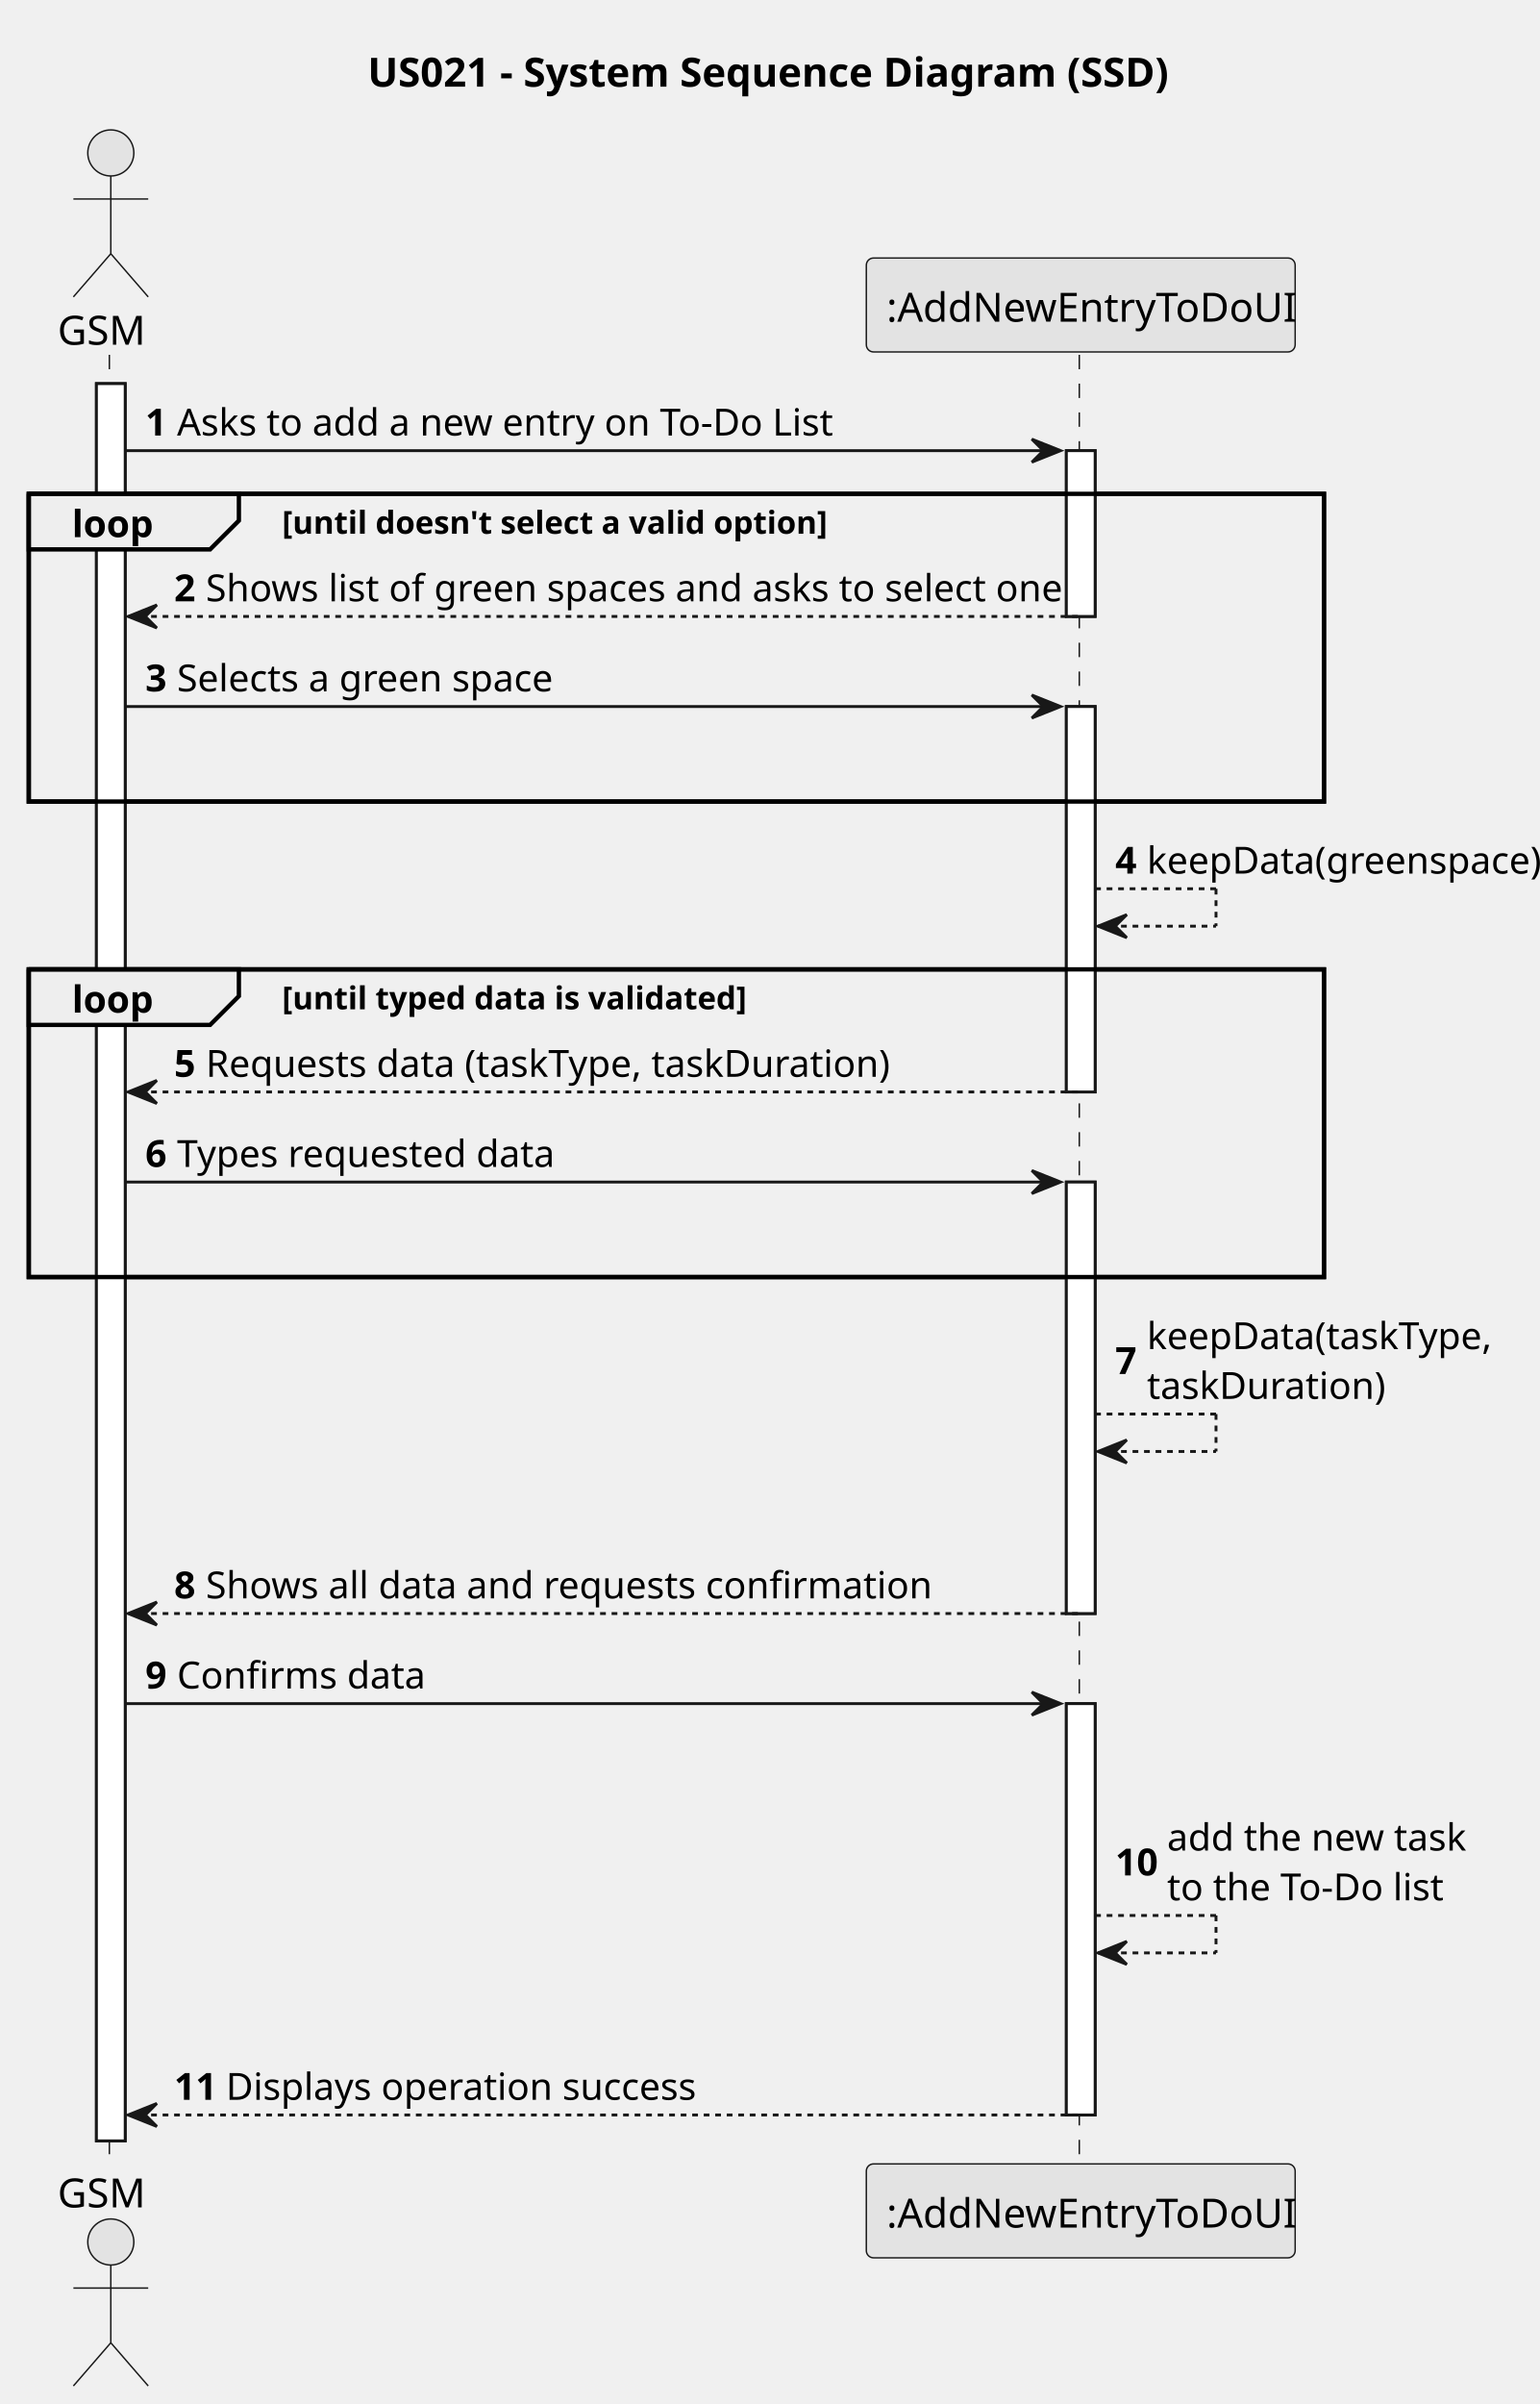
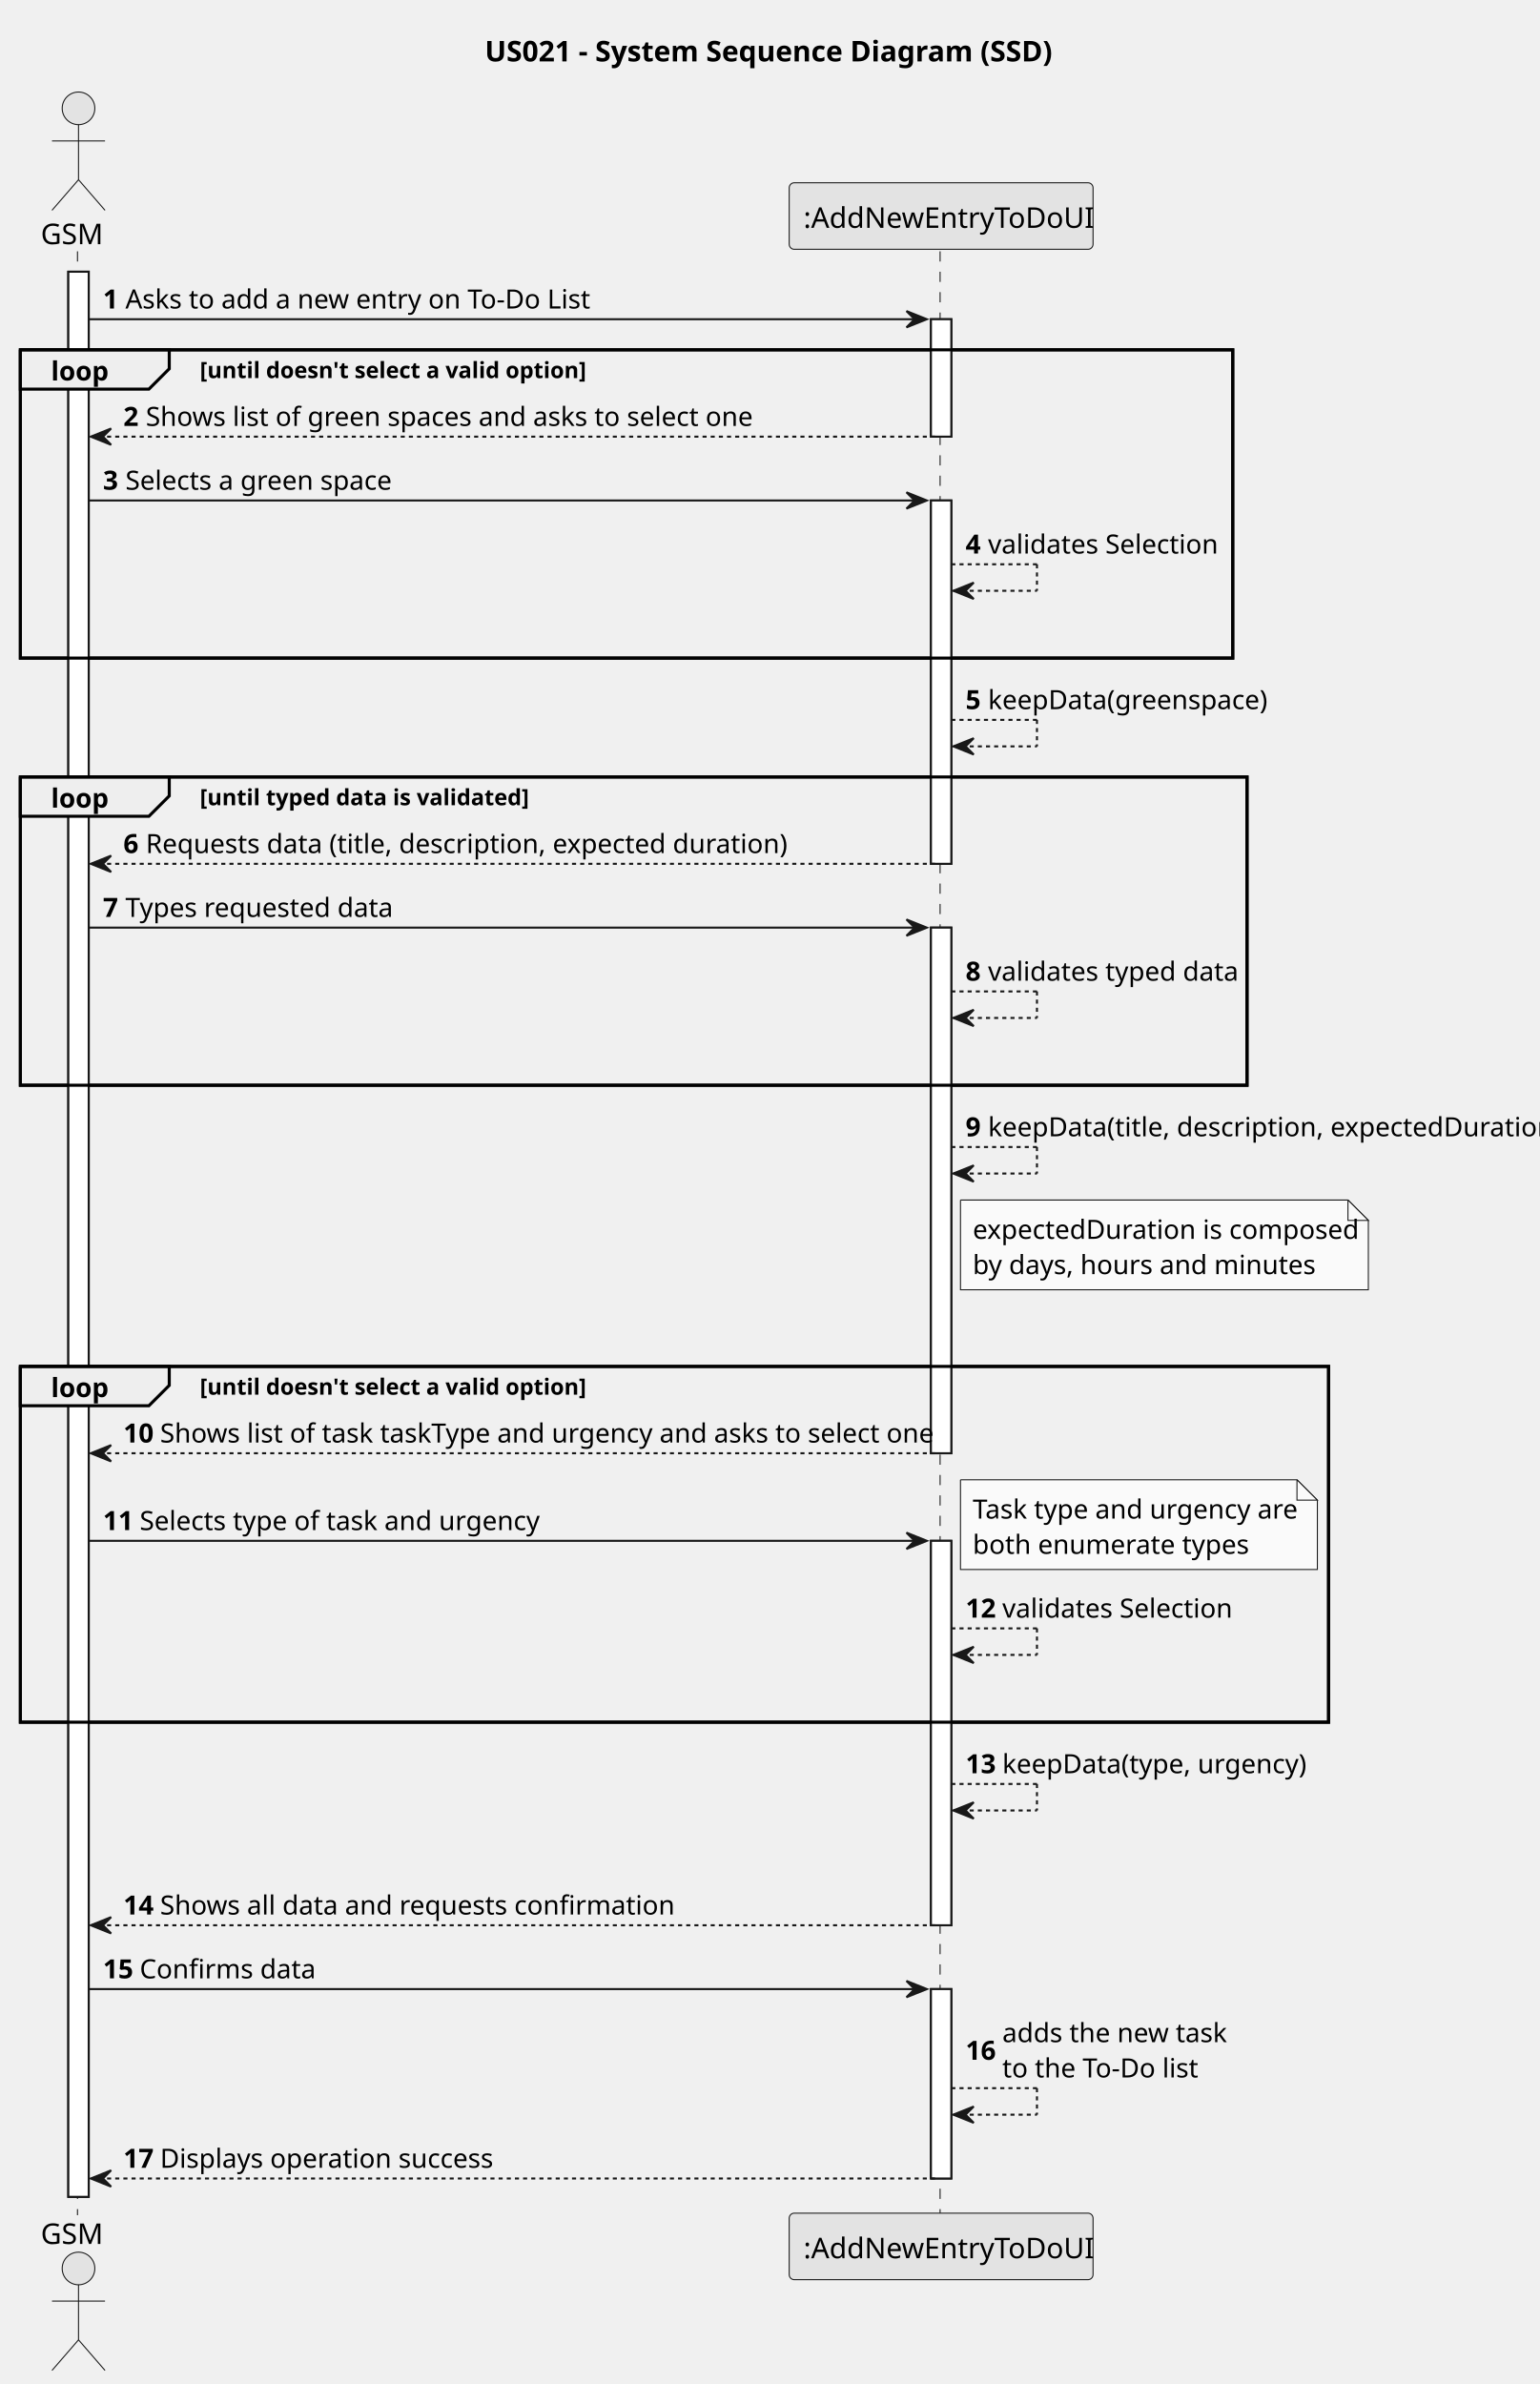
- <svg xmlns="http://www.w3.org/2000/svg" contentStyleType="text/css" height="835px" preserveAspectRatio="none" style="width:535px;height:835px;background:#FFFFFF;" version="1.1" viewBox="0 0 535 835" width="535px" zoomAndPan="magnify">
+ <svg xmlns="http://www.w3.org/2000/svg" contentStyleType="text/css" height="1169px" preserveAspectRatio="none" style="width:755px;height:1169px;background:#FFFFFF;" version="1.1" viewBox="0 0 755 1169" width="755px" zoomAndPan="magnify">
  <defs />
  <g>
-     <text fill="#000000" font-family="sans-serif" font-size="14" font-weight="bold" lengthAdjust="spacing" textLength="284" x="127.75" y="30.107">US021 - System Sequence Diagram (SSD)</text>
-     <rect fill="#FFFFFF" height="610.365" style="stroke:#181818;stroke-width:1.0;" width="10" x="33.5" y="133.242" />
-     <rect fill="#FFFFFF" height="57.582" style="stroke:#181818;stroke-width:1.0;" width="10" x="370.5" y="156.533" />
-     <rect fill="#FFFFFF" height="133.873" style="stroke:#181818;stroke-width:1.0;" width="10" x="370.5" y="245.406" />
-     <rect fill="#FFFFFF" height="149.873" style="stroke:#181818;stroke-width:1.0;" width="10" x="370.5" y="410.57" />
-     <rect fill="#FFFFFF" height="142.873" style="stroke:#181818;stroke-width:1.0;" width="10" x="370.5" y="591.734" />
-     <rect fill="none" height="106.873" style="stroke:#000000;stroke-width:1.5;" width="450" x="10" y="171.533" />
-     <rect fill="none" height="106.873" style="stroke:#000000;stroke-width:1.5;" width="450" x="10" y="336.697" />
-     <line style="stroke:#181818;stroke-width:0.5;stroke-dasharray:5.0,5.0;" x1="38" x2="38" y1="123.242" y2="752.607" />
-     <line style="stroke:#181818;stroke-width:0.5;stroke-dasharray:5.0,5.0;" x1="375" x2="375" y1="123.242" y2="752.607" />
+     <text fill="#000000" font-family="sans-serif" font-size="14" font-weight="bold" lengthAdjust="spacing" textLength="284" x="237.75" y="30.107">US021 - System Sequence Diagram (SSD)</text>
+     <rect fill="#FFFFFF" height="943.984" style="stroke:#181818;stroke-width:1.0;" width="10" x="33.5" y="133.242" />
+     <rect fill="#FFFFFF" height="57.582" style="stroke:#181818;stroke-width:1.0;" width="10" x="456.5" y="156.533" />
+     <rect fill="#FFFFFF" height="178.164" style="stroke:#181818;stroke-width:1.0;" width="10" x="456.5" y="245.406" />
+     <rect fill="#FFFFFF" height="257.746" style="stroke:#181818;stroke-width:1.0;" width="10" x="456.5" y="454.861" />
+     <rect fill="#FFFFFF" height="188.519" style="stroke:#181818;stroke-width:1.0;" width="10" x="456.5" y="755.544" />
+     <rect fill="#FFFFFF" height="92.873" style="stroke:#181818;stroke-width:1.0;" width="10" x="456.5" y="975.354" />
+     <rect fill="none" height="151.164" style="stroke:#000000;stroke-width:1.5;" width="594.5" x="10" y="171.533" />
+     <rect fill="none" height="151.164" style="stroke:#000000;stroke-width:1.5;" width="601.5" x="10" y="380.988" />
+     <rect fill="none" height="174.455" style="stroke:#000000;stroke-width:1.5;" width="641.5" x="10" y="670.025" />
+     <line style="stroke:#181818;stroke-width:0.5;stroke-dasharray:5.0,5.0;" x1="38" x2="38" y1="123.242" y2="1086.227" />
+     <line style="stroke:#181818;stroke-width:0.5;stroke-dasharray:5.0,5.0;" x1="461" x2="461" y1="123.242" y2="1086.227" />
    <text fill="#000000" font-family="sans-serif" font-size="14" lengthAdjust="spacing" textLength="31" x="20" y="119.728">GSM</text>
    <ellipse cx="38.5" cy="53.121" fill="#E3E3E3" rx="8" ry="8" style="stroke:#181818;stroke-width:0.5;" />
    <path d="M38.5,61.121 L38.5,88.121 M25.5,69.121 L51.5,69.121 M38.5,88.121 L25.5,103.121 M38.5,88.121 L51.5,103.121 " fill="none" style="stroke:#181818;stroke-width:0.5;" />
-     <text fill="#000000" font-family="sans-serif" font-size="14" lengthAdjust="spacing" textLength="31" x="20" y="766.715">GSM</text>
-     <ellipse cx="38.5" cy="778.729" fill="#E3E3E3" rx="8" ry="8" style="stroke:#181818;stroke-width:0.5;" />
-     <path d="M38.5,786.729 L38.5,813.729 M25.5,794.729 L51.5,794.729 M38.5,813.729 L25.5,828.729 M38.5,813.729 L51.5,828.729 " fill="none" style="stroke:#181818;stroke-width:0.5;" />
-     <rect fill="#E3E3E3" height="32.621" rx="2.5" ry="2.5" style="stroke:#181818;stroke-width:0.5;" width="149" x="301" y="89.621" />
-     <text fill="#000000" font-family="sans-serif" font-size="14" lengthAdjust="spacing" textLength="135" x="308" y="111.728">:AddNewEntryToDoUI</text>
-     <rect fill="#E3E3E3" height="32.621" rx="2.5" ry="2.5" style="stroke:#181818;stroke-width:0.5;" width="149" x="301" y="751.607" />
-     <text fill="#000000" font-family="sans-serif" font-size="14" lengthAdjust="spacing" textLength="135" x="308" y="773.715">:AddNewEntryToDoUI</text>
-     <rect fill="#FFFFFF" height="610.365" style="stroke:#181818;stroke-width:1.0;" width="10" x="33.5" y="133.242" />
-     <rect fill="#FFFFFF" height="57.582" style="stroke:#181818;stroke-width:1.0;" width="10" x="370.5" y="156.533" />
-     <rect fill="#FFFFFF" height="133.873" style="stroke:#181818;stroke-width:1.0;" width="10" x="370.5" y="245.406" />
-     <rect fill="#FFFFFF" height="149.873" style="stroke:#181818;stroke-width:1.0;" width="10" x="370.5" y="410.57" />
-     <rect fill="#FFFFFF" height="142.873" style="stroke:#181818;stroke-width:1.0;" width="10" x="370.5" y="591.734" />
-     <polygon fill="#181818" points="358.5,152.533,368.5,156.533,358.5,160.533,362.5,156.533" style="stroke:#181818;stroke-width:1.0;" />
-     <line style="stroke:#181818;stroke-width:1.0;" x1="43.5" x2="364.5" y1="156.533" y2="156.533" />
+     <text fill="#000000" font-family="sans-serif" font-size="14" lengthAdjust="spacing" textLength="31" x="20" y="1100.334">GSM</text>
+     <ellipse cx="38.5" cy="1112.348" fill="#E3E3E3" rx="8" ry="8" style="stroke:#181818;stroke-width:0.5;" />
+     <path d="M38.5,1120.348 L38.5,1147.348 M25.5,1128.348 L51.5,1128.348 M38.5,1147.348 L25.5,1162.348 M38.5,1147.348 L51.5,1162.348 " fill="none" style="stroke:#181818;stroke-width:0.5;" />
+     <rect fill="#E3E3E3" height="32.621" rx="2.5" ry="2.5" style="stroke:#181818;stroke-width:0.5;" width="149" x="387" y="89.621" />
+     <text fill="#000000" font-family="sans-serif" font-size="14" lengthAdjust="spacing" textLength="135" x="394" y="111.728">:AddNewEntryToDoUI</text>
+     <rect fill="#E3E3E3" height="32.621" rx="2.5" ry="2.5" style="stroke:#181818;stroke-width:0.5;" width="149" x="387" y="1085.227" />
+     <text fill="#000000" font-family="sans-serif" font-size="14" lengthAdjust="spacing" textLength="135" x="394" y="1107.334">:AddNewEntryToDoUI</text>
+     <rect fill="#FFFFFF" height="943.984" style="stroke:#181818;stroke-width:1.0;" width="10" x="33.5" y="133.242" />
+     <rect fill="#FFFFFF" height="57.582" style="stroke:#181818;stroke-width:1.0;" width="10" x="456.5" y="156.533" />
+     <rect fill="#FFFFFF" height="178.164" style="stroke:#181818;stroke-width:1.0;" width="10" x="456.5" y="245.406" />
+     <rect fill="#FFFFFF" height="257.746" style="stroke:#181818;stroke-width:1.0;" width="10" x="456.5" y="454.861" />
+     <rect fill="#FFFFFF" height="188.519" style="stroke:#181818;stroke-width:1.0;" width="10" x="456.5" y="755.544" />
+     <rect fill="#FFFFFF" height="92.873" style="stroke:#181818;stroke-width:1.0;" width="10" x="456.5" y="975.354" />
+     <polygon fill="#181818" points="444.5,152.533,454.5,156.533,444.5,160.533,448.5,156.533" style="stroke:#181818;stroke-width:1.0;" />
+     <line style="stroke:#181818;stroke-width:1.0;" x1="43.5" x2="450.5" y1="156.533" y2="156.533" />
    <text fill="#000000" font-family="sans-serif" font-size="13" font-weight="bold" lengthAdjust="spacing" textLength="7" x="50.5" y="151.27">1</text>
    <text fill="#000000" font-family="sans-serif" font-size="13" lengthAdjust="spacing" textLength="222" x="61.5" y="151.27">Asks to add a new entry on To-Do List</text>
    <path d="M10,171.533 L83,171.533 L83,180.824 L73,190.824 L10,190.824 L10,171.533 " fill="#EEEEEE" style="stroke:#000000;stroke-width:1.5;" />
-     <rect fill="none" height="106.873" style="stroke:#000000;stroke-width:1.5;" width="450" x="10" y="171.533" />
+     <rect fill="none" height="151.164" style="stroke:#000000;stroke-width:1.5;" width="594.5" x="10" y="171.533" />
    <text fill="#000000" font-family="sans-serif" font-size="13" font-weight="bold" lengthAdjust="spacing" textLength="28" x="25" y="186.561">loop</text>
    <text fill="#000000" font-family="sans-serif" font-size="11" font-weight="bold" lengthAdjust="spacing" textLength="189" x="98" y="185.403">[until doesn't select a valid option]</text>
    <polygon fill="#181818" points="54.5,210.115,44.5,214.115,54.5,218.115,50.5,214.115" style="stroke:#181818;stroke-width:1.0;" />
-     <line style="stroke:#181818;stroke-width:1.0;stroke-dasharray:2.0,2.0;" x1="48.5" x2="374.5" y1="214.115" y2="214.115" />
+     <line style="stroke:#181818;stroke-width:1.0;stroke-dasharray:2.0,2.0;" x1="48.5" x2="460.5" y1="214.115" y2="214.115" />
    <text fill="#000000" font-family="sans-serif" font-size="13" font-weight="bold" lengthAdjust="spacing" textLength="7" x="60.5" y="208.852">2</text>
    <text fill="#000000" font-family="sans-serif" font-size="13" lengthAdjust="spacing" textLength="292" x="71.5" y="208.852">Shows list of green spaces and asks to select one</text>
-     <polygon fill="#181818" points="358.5,241.406,368.5,245.406,358.5,249.406,362.5,245.406" style="stroke:#181818;stroke-width:1.0;" />
-     <line style="stroke:#181818;stroke-width:1.0;" x1="43.5" x2="364.5" y1="245.406" y2="245.406" />
+     <polygon fill="#181818" points="444.5,241.406,454.5,245.406,444.5,249.406,448.5,245.406" style="stroke:#181818;stroke-width:1.0;" />
+     <line style="stroke:#181818;stroke-width:1.0;" x1="43.5" x2="450.5" y1="245.406" y2="245.406" />
    <text fill="#000000" font-family="sans-serif" font-size="13" font-weight="bold" lengthAdjust="spacing" textLength="7" x="50.5" y="240.144">3</text>
    <text fill="#000000" font-family="sans-serif" font-size="13" lengthAdjust="spacing" textLength="130" x="61.5" y="240.144">Selects a green space</text>
-     <line style="stroke:#181818;stroke-width:1.0;stroke-dasharray:2.0,2.0;" x1="380.5" x2="422.5" y1="308.697" y2="308.697" />
-     <line style="stroke:#181818;stroke-width:1.0;stroke-dasharray:2.0,2.0;" x1="422.5" x2="422.5" y1="308.697" y2="321.697" />
-     <line style="stroke:#181818;stroke-width:1.0;stroke-dasharray:2.0,2.0;" x1="381.5" x2="422.5" y1="321.697" y2="321.697" />
-     <polygon fill="#181818" points="391.5,317.697,381.5,321.697,391.5,325.697,387.5,321.697" style="stroke:#181818;stroke-width:1.0;" />
-     <text fill="#000000" font-family="sans-serif" font-size="13" font-weight="bold" lengthAdjust="spacing" textLength="7" x="387.5" y="303.435">4</text>
-     <text fill="#000000" font-family="sans-serif" font-size="13" lengthAdjust="spacing" textLength="130" x="398.5" y="303.435">keepData(greenspace)</text>
-     <path d="M10,336.697 L83,336.697 L83,345.988 L73,355.988 L10,355.988 L10,336.697 " fill="#EEEEEE" style="stroke:#000000;stroke-width:1.5;" />
-     <rect fill="none" height="106.873" style="stroke:#000000;stroke-width:1.5;" width="450" x="10" y="336.697" />
-     <text fill="#000000" font-family="sans-serif" font-size="13" font-weight="bold" lengthAdjust="spacing" textLength="28" x="25" y="351.726">loop</text>
-     <text fill="#000000" font-family="sans-serif" font-size="11" font-weight="bold" lengthAdjust="spacing" textLength="157" x="98" y="350.567">[until typed data is validated]</text>
-     <polygon fill="#181818" points="54.5,375.279,44.5,379.279,54.5,383.279,50.5,379.279" style="stroke:#181818;stroke-width:1.0;" />
-     <line style="stroke:#181818;stroke-width:1.0;stroke-dasharray:2.0,2.0;" x1="48.5" x2="374.5" y1="379.279" y2="379.279" />
-     <text fill="#000000" font-family="sans-serif" font-size="13" font-weight="bold" lengthAdjust="spacing" textLength="7" x="60.5" y="374.017">5</text>
-     <text fill="#000000" font-family="sans-serif" font-size="13" lengthAdjust="spacing" textLength="230" x="71.5" y="374.017">Requests data (taskType, taskDuration)</text>
-     <polygon fill="#181818" points="358.5,406.57,368.5,410.57,358.5,414.57,362.5,410.57" style="stroke:#181818;stroke-width:1.0;" />
-     <line style="stroke:#181818;stroke-width:1.0;" x1="43.5" x2="364.5" y1="410.57" y2="410.57" />
-     <text fill="#000000" font-family="sans-serif" font-size="13" font-weight="bold" lengthAdjust="spacing" textLength="7" x="50.5" y="405.308">6</text>
-     <text fill="#000000" font-family="sans-serif" font-size="13" lengthAdjust="spacing" textLength="125" x="61.5" y="405.308">Types requested data</text>
-     <line style="stroke:#181818;stroke-width:1.0;stroke-dasharray:2.0,2.0;" x1="380.5" x2="422.5" y1="491.152" y2="491.152" />
-     <line style="stroke:#181818;stroke-width:1.0;stroke-dasharray:2.0,2.0;" x1="422.5" x2="422.5" y1="491.152" y2="504.152" />
-     <line style="stroke:#181818;stroke-width:1.0;stroke-dasharray:2.0,2.0;" x1="381.5" x2="422.5" y1="504.152" y2="504.152" />
-     <polygon fill="#181818" points="391.5,500.152,381.5,504.152,391.5,508.152,387.5,504.152" style="stroke:#181818;stroke-width:1.0;" />
-     <text fill="#000000" font-family="sans-serif" font-size="13" font-weight="bold" lengthAdjust="spacing" textLength="7" x="387.5" y="477.244">7</text>
-     <text fill="#000000" font-family="sans-serif" font-size="13" lengthAdjust="spacing" textLength="116" x="398.5" y="468.599">keepData(taskType,</text>
-     <text fill="#000000" font-family="sans-serif" font-size="13" lengthAdjust="spacing" textLength="77" x="398.5" y="485.89">taskDuration)</text>
-     <polygon fill="#181818" points="54.5,556.443,44.5,560.443,54.5,564.443,50.5,560.443" style="stroke:#181818;stroke-width:1.0;" />
-     <line style="stroke:#181818;stroke-width:1.0;stroke-dasharray:2.0,2.0;" x1="48.5" x2="374.5" y1="560.443" y2="560.443" />
-     <text fill="#000000" font-family="sans-serif" font-size="13" font-weight="bold" lengthAdjust="spacing" textLength="7" x="60.5" y="555.181">8</text>
-     <text fill="#000000" font-family="sans-serif" font-size="13" lengthAdjust="spacing" textLength="238" x="71.5" y="555.181">Shows all data and requests confirmation</text>
-     <polygon fill="#181818" points="358.5,587.734,368.5,591.734,358.5,595.734,362.5,591.734" style="stroke:#181818;stroke-width:1.0;" />
-     <line style="stroke:#181818;stroke-width:1.0;" x1="43.5" x2="364.5" y1="591.734" y2="591.734" />
-     <text fill="#000000" font-family="sans-serif" font-size="13" font-weight="bold" lengthAdjust="spacing" textLength="7" x="50.5" y="586.472">9</text>
-     <text fill="#000000" font-family="sans-serif" font-size="13" lengthAdjust="spacing" textLength="80" x="61.5" y="586.472">Confirms data</text>
-     <line style="stroke:#181818;stroke-width:1.0;stroke-dasharray:2.0,2.0;" x1="380.5" x2="422.5" y1="665.316" y2="665.316" />
-     <line style="stroke:#181818;stroke-width:1.0;stroke-dasharray:2.0,2.0;" x1="422.5" x2="422.5" y1="665.316" y2="678.316" />
-     <line style="stroke:#181818;stroke-width:1.0;stroke-dasharray:2.0,2.0;" x1="381.5" x2="422.5" y1="678.316" y2="678.316" />
-     <polygon fill="#181818" points="391.5,674.316,381.5,678.316,391.5,682.316,387.5,678.316" style="stroke:#181818;stroke-width:1.0;" />
-     <text fill="#000000" font-family="sans-serif" font-size="13" font-weight="bold" lengthAdjust="spacing" textLength="14" x="387.5" y="651.408">10</text>
-     <text fill="#000000" font-family="sans-serif" font-size="13" lengthAdjust="spacing" textLength="99" x="405.5" y="642.763">add the new task</text>
-     <text fill="#000000" font-family="sans-serif" font-size="13" lengthAdjust="spacing" textLength="92" x="405.5" y="660.054">to the To-Do list</text>
-     <polygon fill="#181818" points="54.5,730.607,44.5,734.607,54.5,738.607,50.5,734.607" style="stroke:#181818;stroke-width:1.0;" />
-     <line style="stroke:#181818;stroke-width:1.0;stroke-dasharray:2.0,2.0;" x1="48.5" x2="374.5" y1="734.607" y2="734.607" />
-     <text fill="#000000" font-family="sans-serif" font-size="13" font-weight="bold" lengthAdjust="spacing" textLength="14" x="60.5" y="729.345">11</text>
-     <text fill="#000000" font-family="sans-serif" font-size="13" lengthAdjust="spacing" textLength="160" x="78.5" y="729.345">Displays operation success</text>
+     <line style="stroke:#181818;stroke-width:1.0;stroke-dasharray:2.0,2.0;" x1="466.5" x2="508.5" y1="276.697" y2="276.697" />
+     <line style="stroke:#181818;stroke-width:1.0;stroke-dasharray:2.0,2.0;" x1="508.5" x2="508.5" y1="276.697" y2="289.697" />
+     <line style="stroke:#181818;stroke-width:1.0;stroke-dasharray:2.0,2.0;" x1="467.5" x2="508.5" y1="289.697" y2="289.697" />
+     <polygon fill="#181818" points="477.5,285.697,467.5,289.697,477.5,293.697,473.5,289.697" style="stroke:#181818;stroke-width:1.0;" />
+     <text fill="#000000" font-family="sans-serif" font-size="13" font-weight="bold" lengthAdjust="spacing" textLength="7" x="473.5" y="271.435">4</text>
+     <text fill="#000000" font-family="sans-serif" font-size="13" lengthAdjust="spacing" textLength="108" x="484.5" y="271.435">validates Selection</text>
+     <line style="stroke:#181818;stroke-width:1.0;stroke-dasharray:2.0,2.0;" x1="466.5" x2="508.5" y1="352.988" y2="352.988" />
+     <line style="stroke:#181818;stroke-width:1.0;stroke-dasharray:2.0,2.0;" x1="508.5" x2="508.5" y1="352.988" y2="365.988" />
+     <line style="stroke:#181818;stroke-width:1.0;stroke-dasharray:2.0,2.0;" x1="467.5" x2="508.5" y1="365.988" y2="365.988" />
+     <polygon fill="#181818" points="477.5,361.988,467.5,365.988,477.5,369.988,473.5,365.988" style="stroke:#181818;stroke-width:1.0;" />
+     <text fill="#000000" font-family="sans-serif" font-size="13" font-weight="bold" lengthAdjust="spacing" textLength="7" x="473.5" y="347.726">5</text>
+     <text fill="#000000" font-family="sans-serif" font-size="13" lengthAdjust="spacing" textLength="130" x="484.5" y="347.726">keepData(greenspace)</text>
+     <path d="M10,380.988 L83,380.988 L83,390.279 L73,400.279 L10,400.279 L10,380.988 " fill="#EEEEEE" style="stroke:#000000;stroke-width:1.5;" />
+     <rect fill="none" height="151.164" style="stroke:#000000;stroke-width:1.5;" width="601.5" x="10" y="380.988" />
+     <text fill="#000000" font-family="sans-serif" font-size="13" font-weight="bold" lengthAdjust="spacing" textLength="28" x="25" y="396.017">loop</text>
+     <text fill="#000000" font-family="sans-serif" font-size="11" font-weight="bold" lengthAdjust="spacing" textLength="157" x="98" y="394.858">[until typed data is validated]</text>
+     <polygon fill="#181818" points="54.5,419.57,44.5,423.57,54.5,427.57,50.5,423.57" style="stroke:#181818;stroke-width:1.0;" />
+     <line style="stroke:#181818;stroke-width:1.0;stroke-dasharray:2.0,2.0;" x1="48.5" x2="460.5" y1="423.57" y2="423.57" />
+     <text fill="#000000" font-family="sans-serif" font-size="13" font-weight="bold" lengthAdjust="spacing" textLength="7" x="60.5" y="418.308">6</text>
+     <text fill="#000000" font-family="sans-serif" font-size="13" lengthAdjust="spacing" textLength="299" x="71.5" y="418.308">Requests data (title, description, expected duration)</text>
+     <polygon fill="#181818" points="444.5,450.861,454.5,454.861,444.5,458.861,448.5,454.861" style="stroke:#181818;stroke-width:1.0;" />
+     <line style="stroke:#181818;stroke-width:1.0;" x1="43.5" x2="450.5" y1="454.861" y2="454.861" />
+     <text fill="#000000" font-family="sans-serif" font-size="13" font-weight="bold" lengthAdjust="spacing" textLength="7" x="50.5" y="449.599">7</text>
+     <text fill="#000000" font-family="sans-serif" font-size="13" lengthAdjust="spacing" textLength="125" x="61.5" y="449.599">Types requested data</text>
+     <line style="stroke:#181818;stroke-width:1.0;stroke-dasharray:2.0,2.0;" x1="466.5" x2="508.5" y1="486.152" y2="486.152" />
+     <line style="stroke:#181818;stroke-width:1.0;stroke-dasharray:2.0,2.0;" x1="508.5" x2="508.5" y1="486.152" y2="499.152" />
+     <line style="stroke:#181818;stroke-width:1.0;stroke-dasharray:2.0,2.0;" x1="467.5" x2="508.5" y1="499.152" y2="499.152" />
+     <polygon fill="#181818" points="477.5,495.152,467.5,499.152,477.5,503.152,473.5,499.152" style="stroke:#181818;stroke-width:1.0;" />
+     <text fill="#000000" font-family="sans-serif" font-size="13" font-weight="bold" lengthAdjust="spacing" textLength="7" x="473.5" y="480.89">8</text>
+     <text fill="#000000" font-family="sans-serif" font-size="13" lengthAdjust="spacing" textLength="115" x="484.5" y="480.89">validates typed data</text>
+     <line style="stroke:#181818;stroke-width:1.0;stroke-dasharray:2.0,2.0;" x1="466.5" x2="508.5" y1="562.443" y2="562.443" />
+     <line style="stroke:#181818;stroke-width:1.0;stroke-dasharray:2.0,2.0;" x1="508.5" x2="508.5" y1="562.443" y2="575.443" />
+     <line style="stroke:#181818;stroke-width:1.0;stroke-dasharray:2.0,2.0;" x1="467.5" x2="508.5" y1="575.443" y2="575.443" />
+     <polygon fill="#181818" points="477.5,571.443,467.5,575.443,477.5,579.443,473.5,575.443" style="stroke:#181818;stroke-width:1.0;" />
+     <text fill="#000000" font-family="sans-serif" font-size="13" font-weight="bold" lengthAdjust="spacing" textLength="7" x="473.5" y="557.181">9</text>
+     <text fill="#000000" font-family="sans-serif" font-size="13" lengthAdjust="spacing" textLength="264" x="484.5" y="557.181">keepData(title, description, expectedDuration)</text>
+     <path d="M471,588.443 L471,632.443 L671,632.443 L671,598.443 L661,588.443 L471,588.443 " fill="#FAFAFA" style="stroke:#181818;stroke-width:0.5;" />
+     <path d="M661,588.443 L661,598.443 L671,598.443 L661,588.443 " fill="#FAFAFA" style="stroke:#181818;stroke-width:0.5;" />
+     <text fill="#000000" font-family="sans-serif" font-size="13" lengthAdjust="spacing" textLength="179" x="477" y="607.472">expectedDuration is composed</text>
+     <text fill="#000000" font-family="sans-serif" font-size="13" lengthAdjust="spacing" textLength="161" x="477" y="624.763">by days, hours and minutes</text>
+     <path d="M10,670.025 L83,670.025 L83,679.316 L73,689.316 L10,689.316 L10,670.025 " fill="#EEEEEE" style="stroke:#000000;stroke-width:1.5;" />
+     <rect fill="none" height="174.455" style="stroke:#000000;stroke-width:1.5;" width="641.5" x="10" y="670.025" />
+     <text fill="#000000" font-family="sans-serif" font-size="13" font-weight="bold" lengthAdjust="spacing" textLength="28" x="25" y="685.054">loop</text>
+     <text fill="#000000" font-family="sans-serif" font-size="11" font-weight="bold" lengthAdjust="spacing" textLength="189" x="98" y="683.895">[until doesn't select a valid option]</text>
+     <polygon fill="#181818" points="54.5,708.607,44.5,712.607,54.5,716.607,50.5,712.607" style="stroke:#181818;stroke-width:1.0;" />
+     <line style="stroke:#181818;stroke-width:1.0;stroke-dasharray:2.0,2.0;" x1="48.5" x2="460.5" y1="712.607" y2="712.607" />
+     <text fill="#000000" font-family="sans-serif" font-size="13" font-weight="bold" lengthAdjust="spacing" textLength="14" x="60.5" y="707.345">10</text>
+     <text fill="#000000" font-family="sans-serif" font-size="13" lengthAdjust="spacing" textLength="371" x="78.5" y="707.345">Shows list of task taskType and urgency and asks to select one</text>
+     <polygon fill="#181818" points="444.5,751.544,454.5,755.544,444.5,759.544,448.5,755.544" style="stroke:#181818;stroke-width:1.0;" />
+     <line style="stroke:#181818;stroke-width:1.0;" x1="43.5" x2="450.5" y1="755.544" y2="755.544" />
+     <text fill="#000000" font-family="sans-serif" font-size="13" font-weight="bold" lengthAdjust="spacing" textLength="14" x="50.5" y="750.281">11</text>
+     <text fill="#000000" font-family="sans-serif" font-size="13" lengthAdjust="spacing" textLength="191" x="68.5" y="750.281">Selects type of task and urgency</text>
+     <path d="M471,725.607 L471,769.607 L646,769.607 L646,735.607 L636,725.607 L471,725.607 " fill="#FAFAFA" style="stroke:#181818;stroke-width:0.5;" />
+     <path d="M636,725.607 L636,735.607 L646,735.607 L636,725.607 " fill="#FAFAFA" style="stroke:#181818;stroke-width:0.5;" />
+     <text fill="#000000" font-family="sans-serif" font-size="13" lengthAdjust="spacing" textLength="154" x="477" y="744.636">Task type and urgency are</text>
+     <text fill="#000000" font-family="sans-serif" font-size="13" lengthAdjust="spacing" textLength="126" x="477" y="761.927">both enumerate types</text>
+     <line style="stroke:#181818;stroke-width:1.0;stroke-dasharray:2.0,2.0;" x1="466.5" x2="508.5" y1="798.481" y2="798.481" />
+     <line style="stroke:#181818;stroke-width:1.0;stroke-dasharray:2.0,2.0;" x1="508.5" x2="508.5" y1="798.481" y2="811.481" />
+     <line style="stroke:#181818;stroke-width:1.0;stroke-dasharray:2.0,2.0;" x1="467.5" x2="508.5" y1="811.481" y2="811.481" />
+     <polygon fill="#181818" points="477.5,807.481,467.5,811.481,477.5,815.481,473.5,811.481" style="stroke:#181818;stroke-width:1.0;" />
+     <text fill="#000000" font-family="sans-serif" font-size="13" font-weight="bold" lengthAdjust="spacing" textLength="14" x="473.5" y="793.218">12</text>
+     <text fill="#000000" font-family="sans-serif" font-size="13" lengthAdjust="spacing" textLength="108" x="491.5" y="793.218">validates Selection</text>
+     <line style="stroke:#181818;stroke-width:1.0;stroke-dasharray:2.0,2.0;" x1="466.5" x2="508.5" y1="874.771" y2="874.771" />
+     <line style="stroke:#181818;stroke-width:1.0;stroke-dasharray:2.0,2.0;" x1="508.5" x2="508.5" y1="874.771" y2="887.771" />
+     <line style="stroke:#181818;stroke-width:1.0;stroke-dasharray:2.0,2.0;" x1="467.5" x2="508.5" y1="887.771" y2="887.771" />
+     <polygon fill="#181818" points="477.5,883.771,467.5,887.771,477.5,891.771,473.5,887.771" style="stroke:#181818;stroke-width:1.0;" />
+     <text fill="#000000" font-family="sans-serif" font-size="13" font-weight="bold" lengthAdjust="spacing" textLength="14" x="473.5" y="869.509">13</text>
+     <text fill="#000000" font-family="sans-serif" font-size="13" lengthAdjust="spacing" textLength="142" x="491.5" y="869.509">keepData(type, urgency)</text>
+     <polygon fill="#181818" points="54.5,940.062,44.5,944.062,54.5,948.062,50.5,944.062" style="stroke:#181818;stroke-width:1.0;" />
+     <line style="stroke:#181818;stroke-width:1.0;stroke-dasharray:2.0,2.0;" x1="48.5" x2="460.5" y1="944.062" y2="944.062" />
+     <text fill="#000000" font-family="sans-serif" font-size="13" font-weight="bold" lengthAdjust="spacing" textLength="14" x="60.5" y="938.8">14</text>
+     <text fill="#000000" font-family="sans-serif" font-size="13" lengthAdjust="spacing" textLength="238" x="78.5" y="938.8">Shows all data and requests confirmation</text>
+     <polygon fill="#181818" points="444.5,971.354,454.5,975.354,444.5,979.354,448.5,975.354" style="stroke:#181818;stroke-width:1.0;" />
+     <line style="stroke:#181818;stroke-width:1.0;" x1="43.5" x2="450.5" y1="975.354" y2="975.354" />
+     <text fill="#000000" font-family="sans-serif" font-size="13" font-weight="bold" lengthAdjust="spacing" textLength="14" x="50.5" y="970.091">15</text>
+     <text fill="#000000" font-family="sans-serif" font-size="13" lengthAdjust="spacing" textLength="80" x="68.5" y="970.091">Confirms data</text>
+     <line style="stroke:#181818;stroke-width:1.0;stroke-dasharray:2.0,2.0;" x1="466.5" x2="508.5" y1="1023.936" y2="1023.936" />
+     <line style="stroke:#181818;stroke-width:1.0;stroke-dasharray:2.0,2.0;" x1="508.5" x2="508.5" y1="1023.936" y2="1036.936" />
+     <line style="stroke:#181818;stroke-width:1.0;stroke-dasharray:2.0,2.0;" x1="467.5" x2="508.5" y1="1036.936" y2="1036.936" />
+     <polygon fill="#181818" points="477.5,1032.936,467.5,1036.936,477.5,1040.936,473.5,1036.936" style="stroke:#181818;stroke-width:1.0;" />
+     <text fill="#000000" font-family="sans-serif" font-size="13" font-weight="bold" lengthAdjust="spacing" textLength="14" x="473.5" y="1010.027">16</text>
+     <text fill="#000000" font-family="sans-serif" font-size="13" lengthAdjust="spacing" textLength="106" x="491.5" y="1001.382">adds the new task</text>
+     <text fill="#000000" font-family="sans-serif" font-size="13" lengthAdjust="spacing" textLength="92" x="491.5" y="1018.673">to the To-Do list</text>
+     <polygon fill="#181818" points="54.5,1064.227,44.5,1068.227,54.5,1072.227,50.5,1068.227" style="stroke:#181818;stroke-width:1.0;" />
+     <line style="stroke:#181818;stroke-width:1.0;stroke-dasharray:2.0,2.0;" x1="48.5" x2="460.5" y1="1068.227" y2="1068.227" />
+     <text fill="#000000" font-family="sans-serif" font-size="13" font-weight="bold" lengthAdjust="spacing" textLength="14" x="60.5" y="1062.964">17</text>
+     <text fill="#000000" font-family="sans-serif" font-size="13" lengthAdjust="spacing" textLength="160" x="78.5" y="1062.964">Displays operation success</text>
  </g>
</svg>
